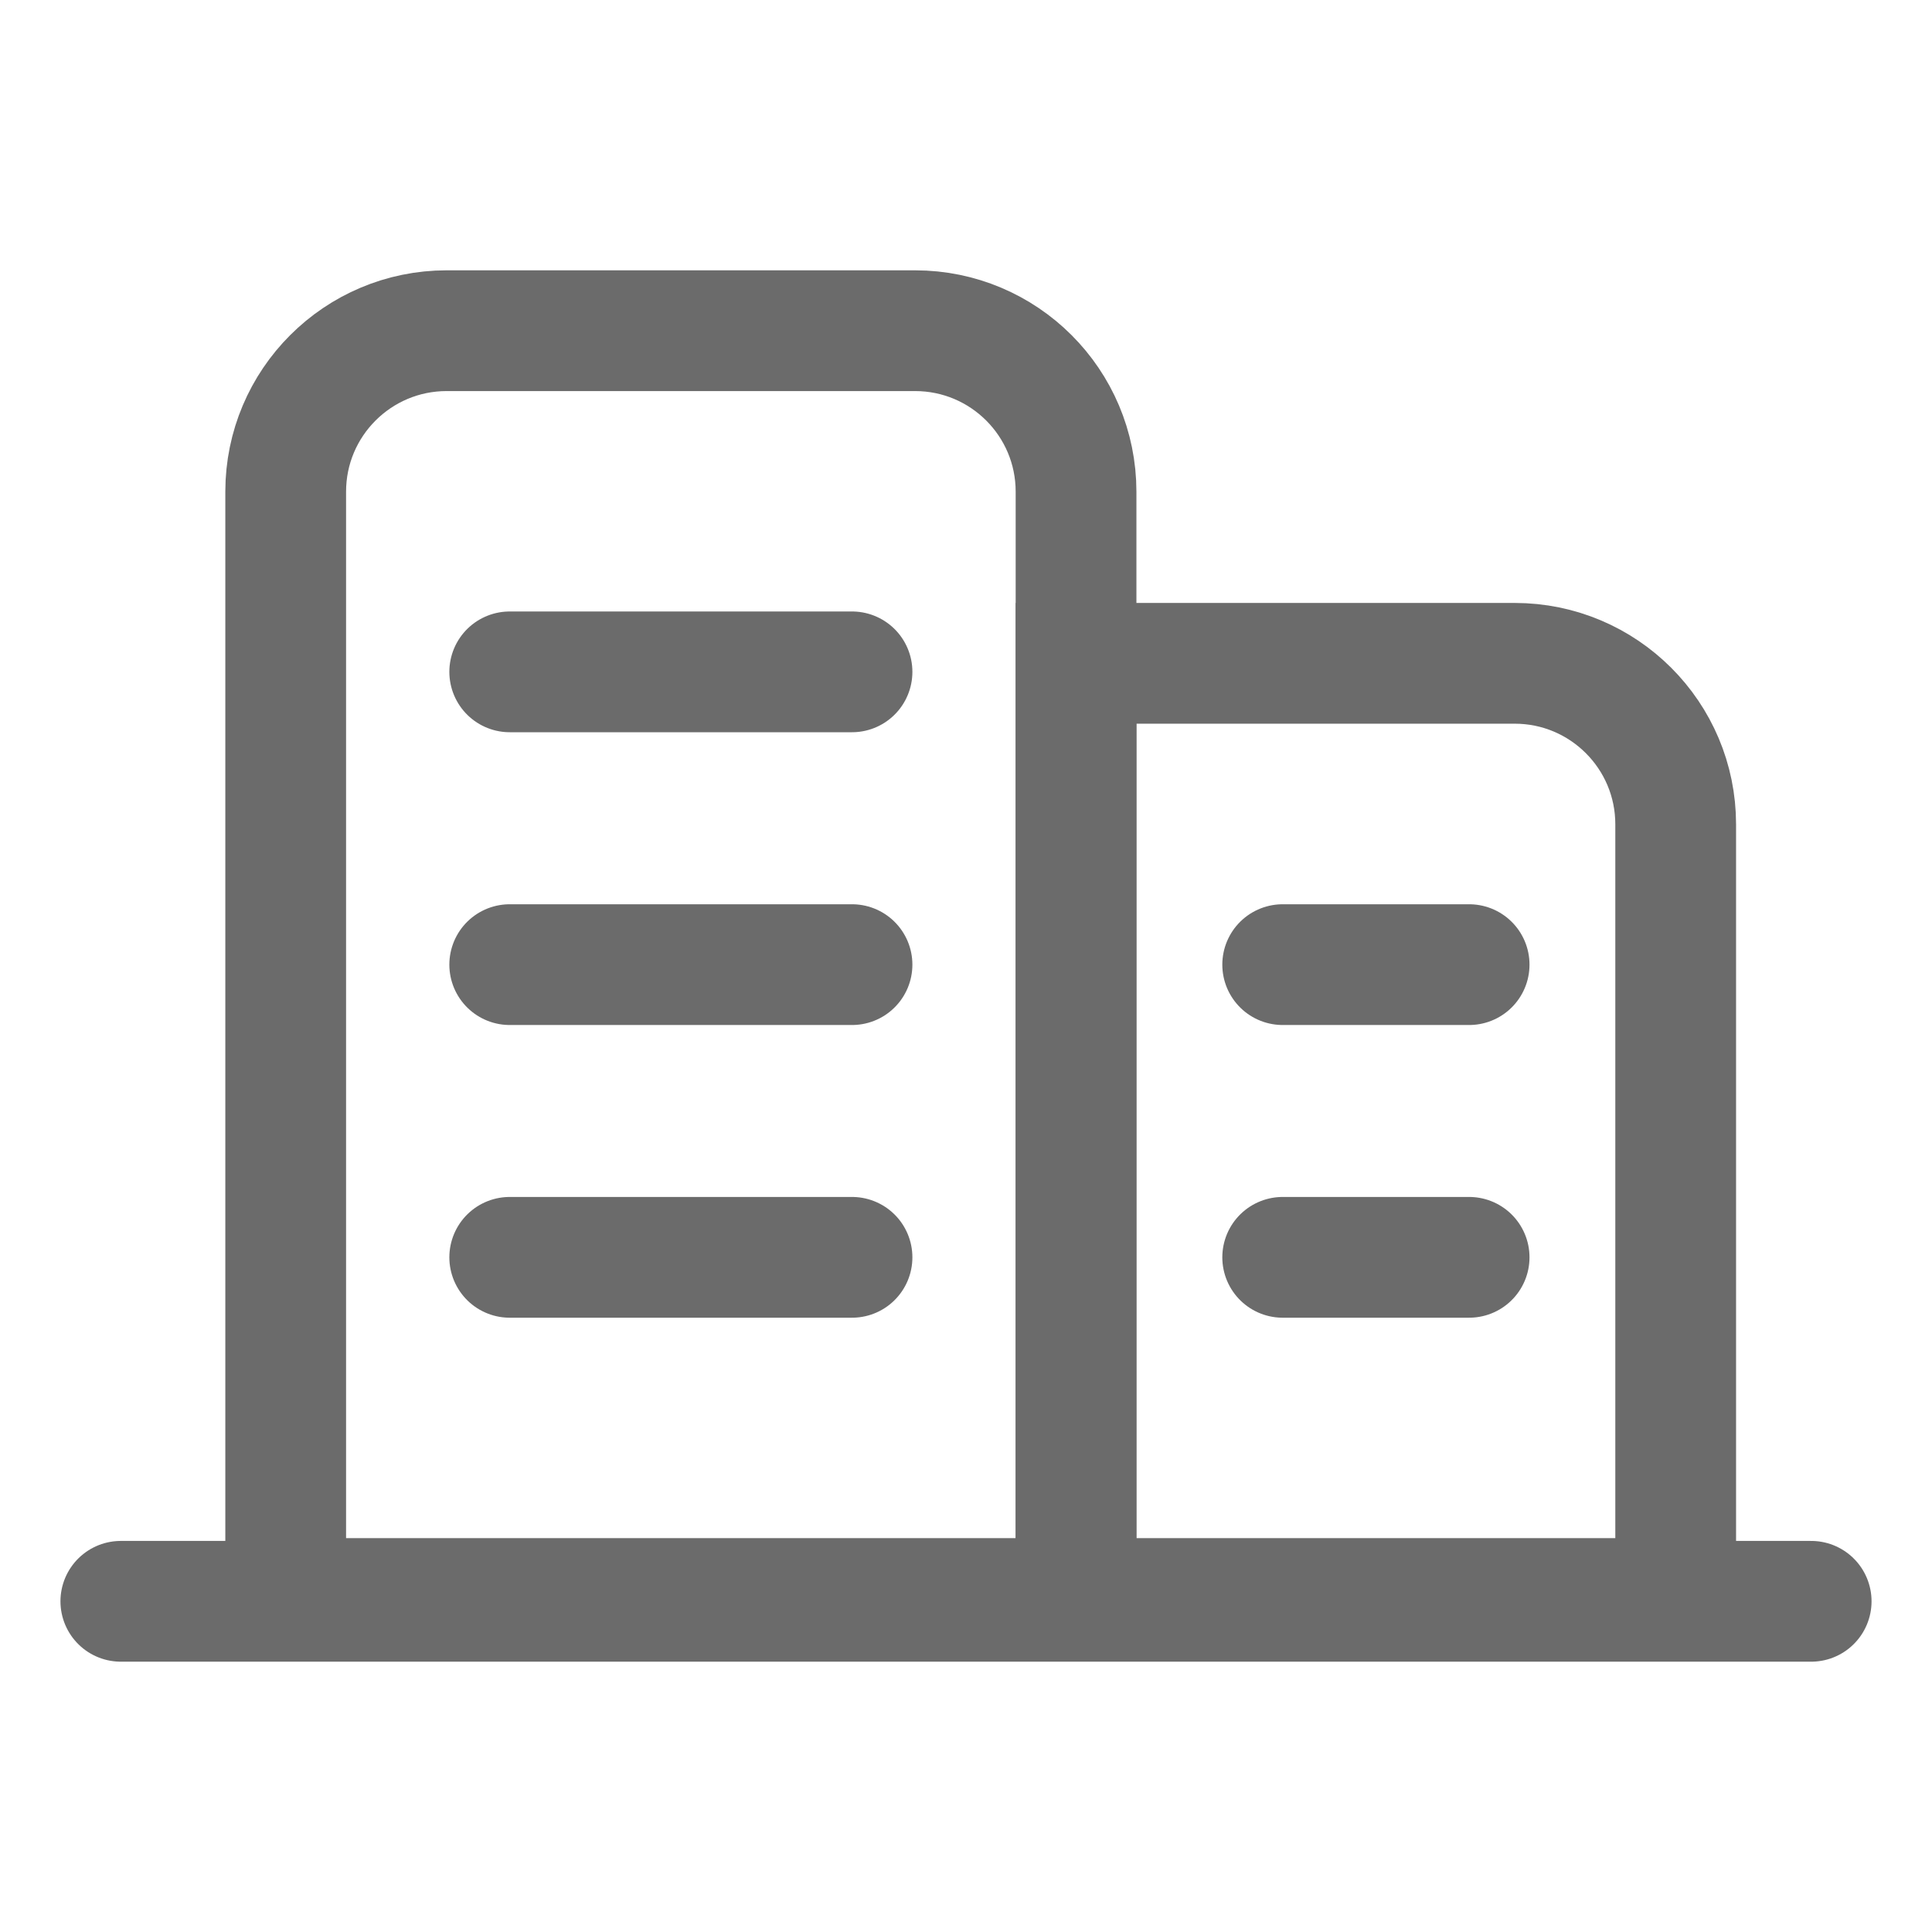
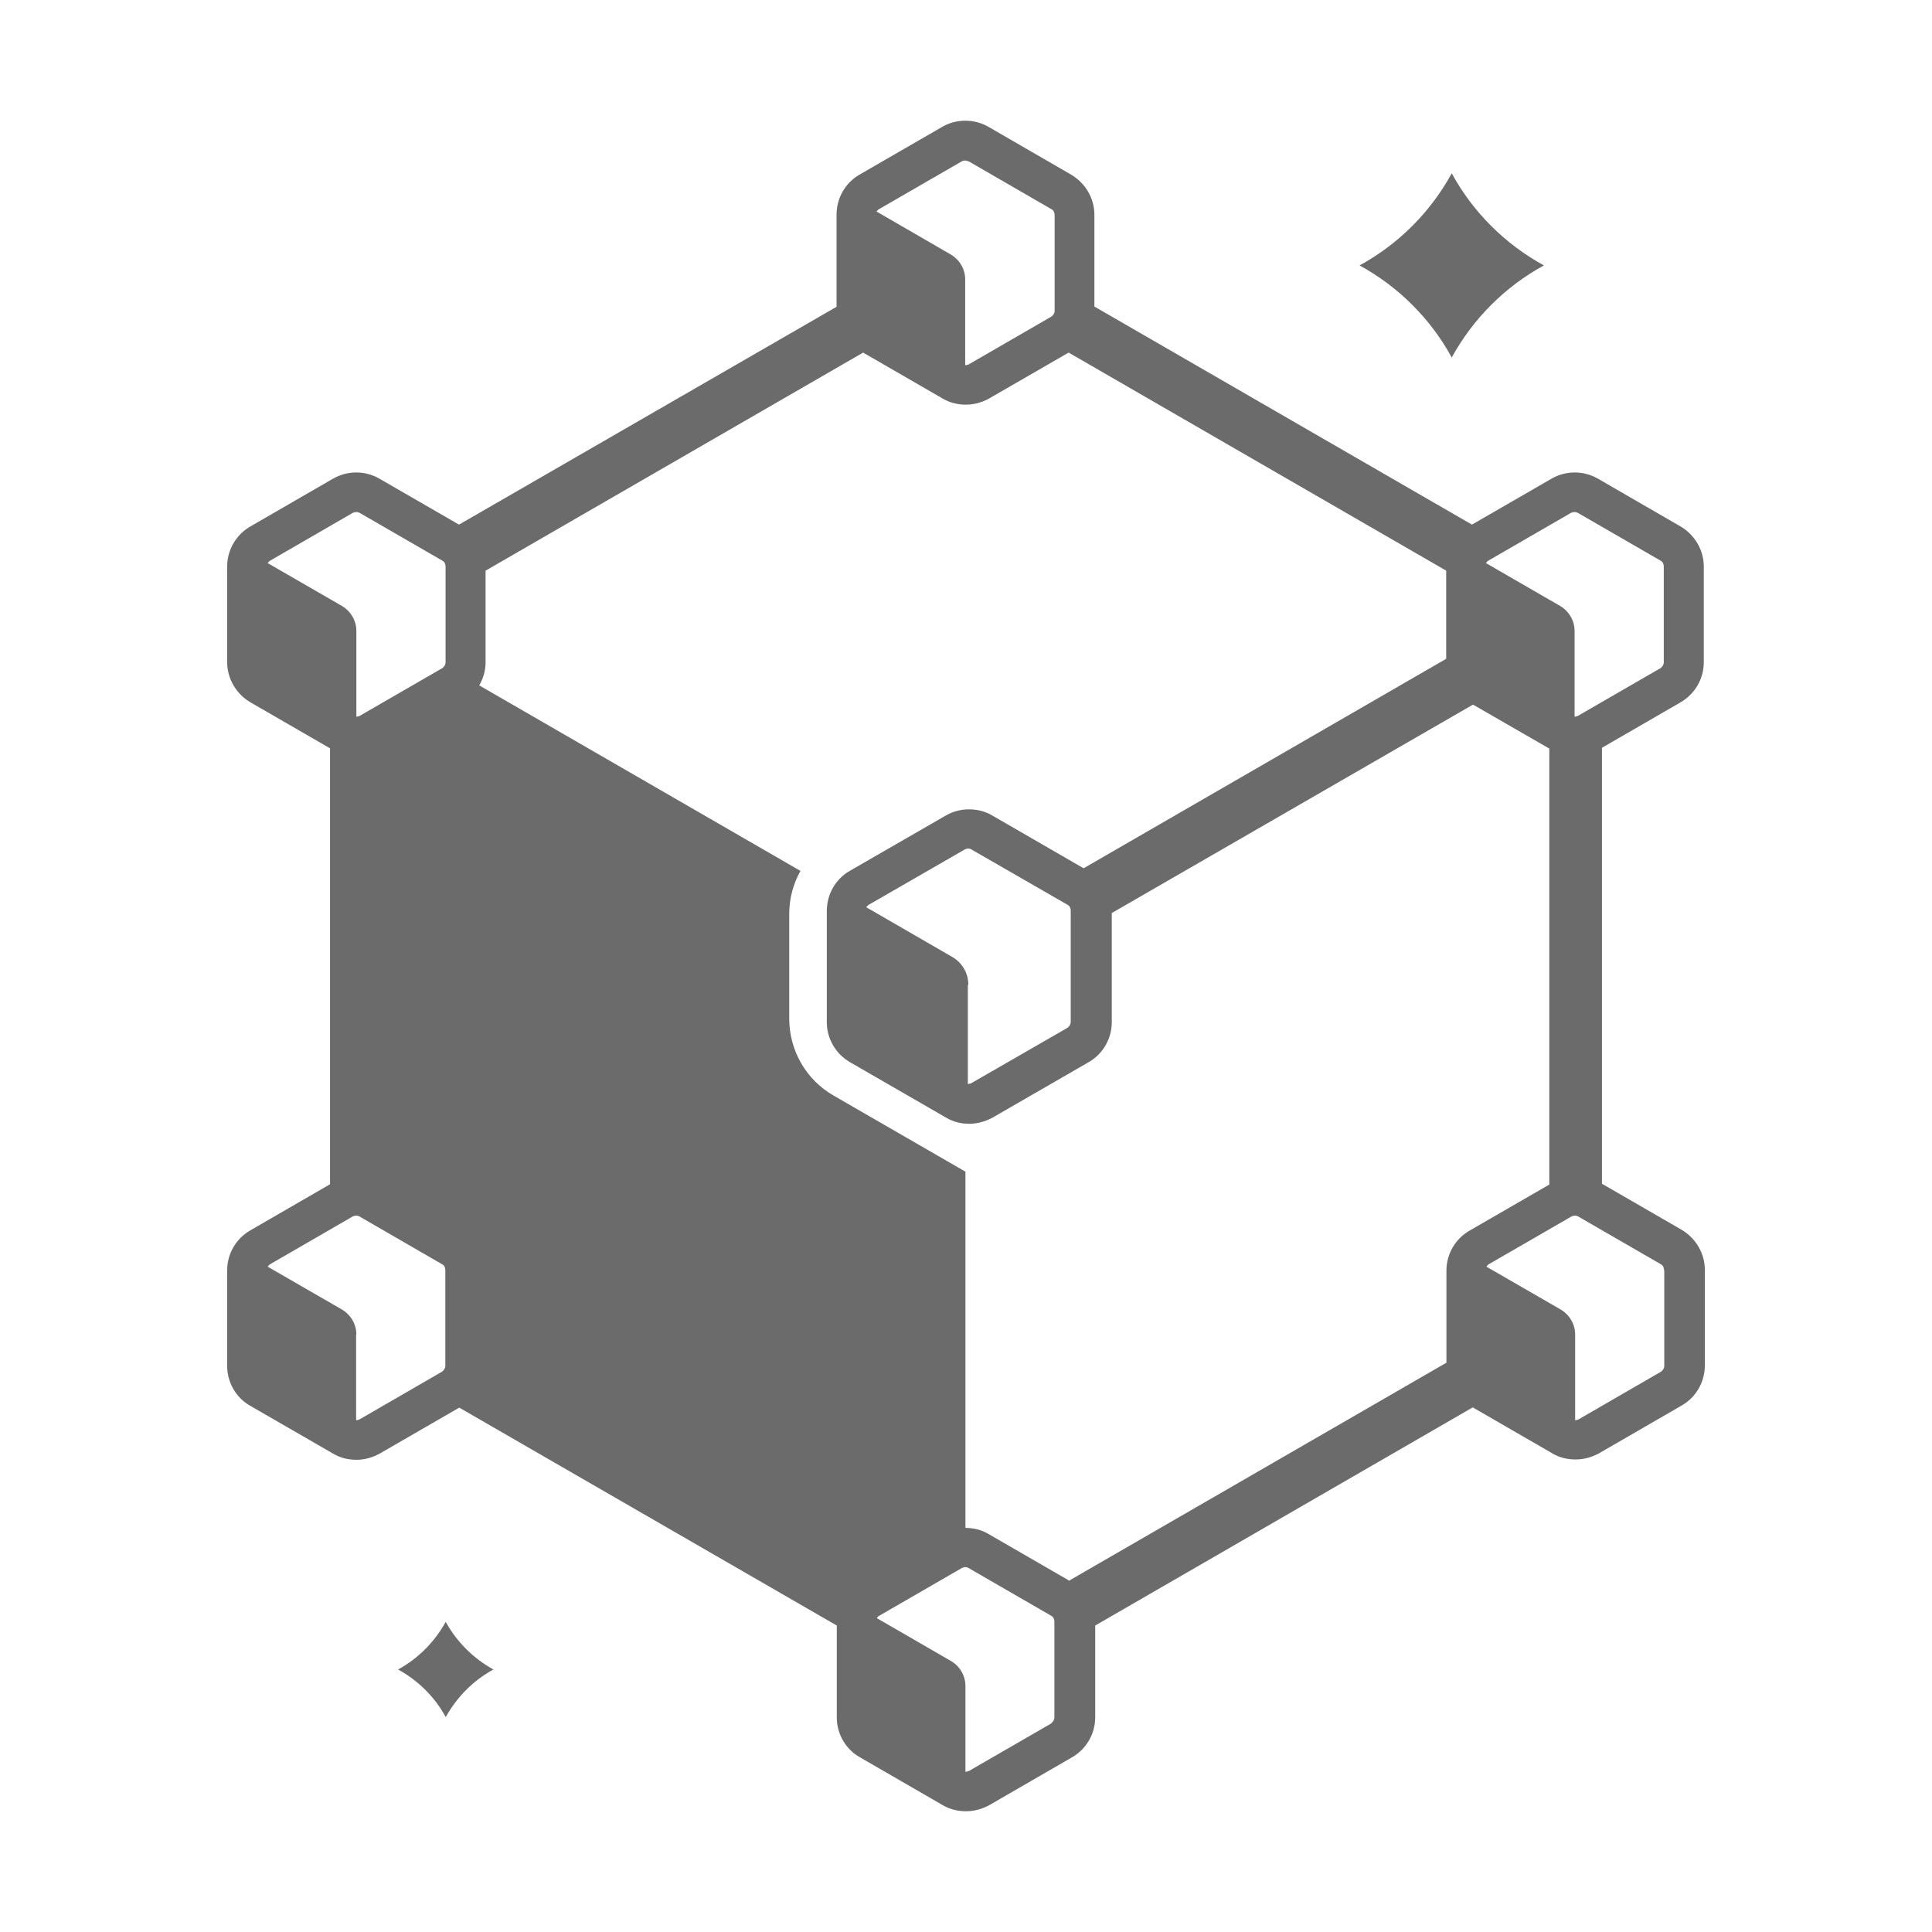
<svg xmlns="http://www.w3.org/2000/svg" width="24" height="24" viewBox="0 0 24 24" fill="none">
-   <path d="M3.549 6.108C3.549 5.003 4.445 4.108 5.549 4.108H11.367C12.472 4.108 13.367 5.003 13.367 6.108V19.857H3.549V6.108Z" stroke="#6B6B6B" stroke-width="1.5" />
-   <path d="M13.367 8.24H18.816C19.92 8.24 20.816 9.135 20.816 10.24V19.857H13.367V8.24Z" stroke="#6B6B6B" stroke-width="1.5" />
-   <path d="M15.934 11.983H18.25" stroke="#6B6B6B" stroke-width="1.5" stroke-linecap="round" />
-   <path d="M15.934 15.619H18.25" stroke="#6B6B6B" stroke-width="1.5" stroke-linecap="round" />
-   <path d="M6.332 8.346H10.584" stroke="#6B6B6B" stroke-width="1.5" stroke-linecap="round" />
-   <path d="M6.332 11.983H10.584" stroke="#6B6B6B" stroke-width="1.5" stroke-linecap="round" />
-   <path d="M6.332 15.619H10.584" stroke="#6B6B6B" stroke-width="1.5" stroke-linecap="round" />
-   <path d="M1.501 19.892H22.499" stroke="#6B6B6B" stroke-width="1.5" stroke-linecap="round" />
+   <path d="M20.877 8.724C21.054 8.622 21.165 8.433 21.165 8.227V7.037C21.165 6.834 21.054 6.645 20.877 6.54L19.848 5.945C19.671 5.844 19.452 5.844 19.276 5.945L18.285 6.517L13.595 3.808V2.667C13.595 2.465 13.484 2.275 13.307 2.17L12.278 1.575C12.101 1.474 11.882 1.474 11.706 1.575L10.676 2.17C10.5 2.272 10.392 2.461 10.392 2.667V3.811L5.702 6.517L4.711 5.945C4.535 5.844 4.316 5.844 4.139 5.945L3.11 6.54C2.933 6.642 2.822 6.831 2.822 7.037V8.227C2.822 8.43 2.933 8.619 3.11 8.724L4.1 9.296V14.711L3.11 15.284C2.933 15.385 2.822 15.574 2.822 15.78V16.97C2.822 17.173 2.933 17.366 3.11 17.464L4.139 18.058C4.228 18.111 4.326 18.134 4.427 18.134C4.528 18.134 4.623 18.108 4.715 18.058L5.705 17.486L10.395 20.193V21.337C10.395 21.539 10.506 21.732 10.683 21.83L11.712 22.425C11.801 22.477 11.899 22.5 12 22.5C12.101 22.5 12.196 22.474 12.288 22.425L13.317 21.83C13.494 21.729 13.605 21.539 13.605 21.334V20.193L18.295 17.483L19.285 18.055C19.374 18.108 19.472 18.13 19.573 18.13C19.674 18.13 19.769 18.104 19.861 18.055L20.89 17.46C21.067 17.359 21.178 17.169 21.178 16.963V15.774C21.178 15.571 21.067 15.382 20.89 15.277L19.9 14.705V9.289L20.89 8.717L20.877 8.724ZM20.674 15.777V16.967C20.674 16.996 20.658 17.022 20.635 17.039L19.606 17.634C19.606 17.634 19.58 17.643 19.567 17.643V16.578C19.567 16.45 19.498 16.333 19.387 16.267L18.465 15.735C18.465 15.735 18.481 15.712 18.494 15.705L19.524 15.11C19.524 15.11 19.55 15.101 19.563 15.101C19.576 15.101 19.593 15.104 19.602 15.11L20.632 15.705C20.658 15.718 20.671 15.748 20.671 15.777H20.674ZM13.066 21.405L12.036 22C12.036 22 12.01 22.01 11.993 22.01V20.945C11.993 20.817 11.925 20.699 11.814 20.634L10.892 20.101C10.892 20.101 10.908 20.078 10.921 20.072L11.951 19.477C11.951 19.477 11.977 19.467 11.99 19.467C12.003 19.467 12.02 19.47 12.029 19.477L13.059 20.072C13.085 20.085 13.098 20.114 13.098 20.144V21.334C13.098 21.363 13.082 21.389 13.059 21.405H13.066ZM4.427 16.578C4.427 16.45 4.358 16.333 4.247 16.267L3.325 15.735C3.325 15.735 3.342 15.712 3.355 15.705L4.384 15.11C4.384 15.11 4.411 15.101 4.424 15.101C4.437 15.101 4.453 15.104 4.463 15.11L5.492 15.705C5.519 15.718 5.532 15.748 5.532 15.777V16.967C5.532 16.996 5.515 17.022 5.492 17.039L4.463 17.634C4.463 17.634 4.437 17.643 4.424 17.643V16.578H4.427ZM4.427 6.361C4.427 6.361 4.456 6.364 4.466 6.37L5.496 6.965C5.522 6.978 5.535 7.008 5.535 7.037V8.227C5.535 8.256 5.519 8.282 5.496 8.299L4.466 8.894C4.466 8.894 4.44 8.903 4.427 8.903V7.838C4.427 7.71 4.358 7.593 4.247 7.527L3.325 6.995C3.325 6.995 3.342 6.972 3.355 6.965L4.384 6.37C4.384 6.37 4.411 6.361 4.424 6.361H4.427ZM13.268 19.627L12.278 19.055C12.19 19.003 12.091 18.98 11.993 18.98V14.555L10.356 13.61C10.013 13.414 9.804 13.048 9.804 12.652V11.355C9.804 11.165 9.853 10.979 9.944 10.819L5.953 8.514C6.002 8.43 6.032 8.331 6.032 8.23V7.089L10.722 4.38L11.712 4.952C11.801 5.004 11.899 5.027 11.997 5.027C12.095 5.027 12.196 5.001 12.284 4.952L13.275 4.38L17.965 7.089V8.184L13.461 10.786L12.324 10.129C12.235 10.077 12.137 10.054 12.036 10.054C11.935 10.054 11.84 10.08 11.752 10.129L10.555 10.819C10.379 10.92 10.271 11.11 10.271 11.316V12.698C10.271 12.901 10.379 13.09 10.559 13.195L11.755 13.885C11.843 13.937 11.941 13.96 12.039 13.96C12.137 13.96 12.235 13.934 12.327 13.885L13.523 13.195C13.7 13.094 13.811 12.904 13.811 12.698V11.342L18.298 8.753L19.246 9.299V14.715L18.256 15.287C18.079 15.388 17.968 15.578 17.968 15.784V16.928L13.278 19.637L13.268 19.627ZM12.033 2.004L13.062 2.599C13.088 2.612 13.101 2.641 13.101 2.67V3.86C13.101 3.89 13.085 3.916 13.062 3.932L12.033 4.527C12.033 4.527 12.007 4.537 11.99 4.537V3.471C11.99 3.344 11.921 3.226 11.81 3.161L10.889 2.628C10.889 2.628 10.905 2.605 10.918 2.599L11.948 2.004C11.948 2.004 11.974 1.994 11.987 1.994C12 1.994 12.016 1.997 12.026 2.004H12.033ZM19.56 6.361C19.56 6.361 19.589 6.364 19.599 6.37L20.629 6.965C20.655 6.978 20.668 7.008 20.668 7.037V8.227C20.668 8.256 20.652 8.282 20.629 8.299L19.599 8.894C19.599 8.894 19.573 8.903 19.56 8.903V7.838C19.56 7.71 19.491 7.593 19.38 7.527L18.459 6.995C18.459 6.995 18.475 6.972 18.488 6.965L19.517 6.37C19.517 6.37 19.544 6.361 19.557 6.361H19.56ZM12.029 12.234C12.029 12.09 11.954 11.96 11.83 11.888L10.761 11.27C10.761 11.27 10.778 11.247 10.791 11.24L11.987 10.551C11.987 10.551 12.013 10.541 12.026 10.541C12.039 10.541 12.056 10.544 12.065 10.551L13.262 11.24C13.288 11.254 13.301 11.283 13.301 11.312V12.695C13.301 12.724 13.284 12.75 13.262 12.767L12.065 13.456C12.065 13.456 12.039 13.466 12.023 13.466V12.234H12.029Z" fill="#6B6B6B" />
+   <path d="M18.034 2.153C18.298 2.637 18.697 3.033 19.179 3.297C18.695 3.561 18.298 3.96 18.034 4.441C17.77 3.957 17.371 3.561 16.889 3.297C17.373 3.033 17.77 2.635 18.034 2.153Z" fill="#6B6B6B" />
+   <path d="M5.537 20.147C5.675 20.399 5.881 20.601 6.129 20.739C5.878 20.876 5.675 21.082 5.537 21.33C5.4 21.078 5.194 20.876 4.945 20.739C5.197 20.601 5.4 20.395 5.537 20.147Z" fill="#6B6B6B" />
</svg>
